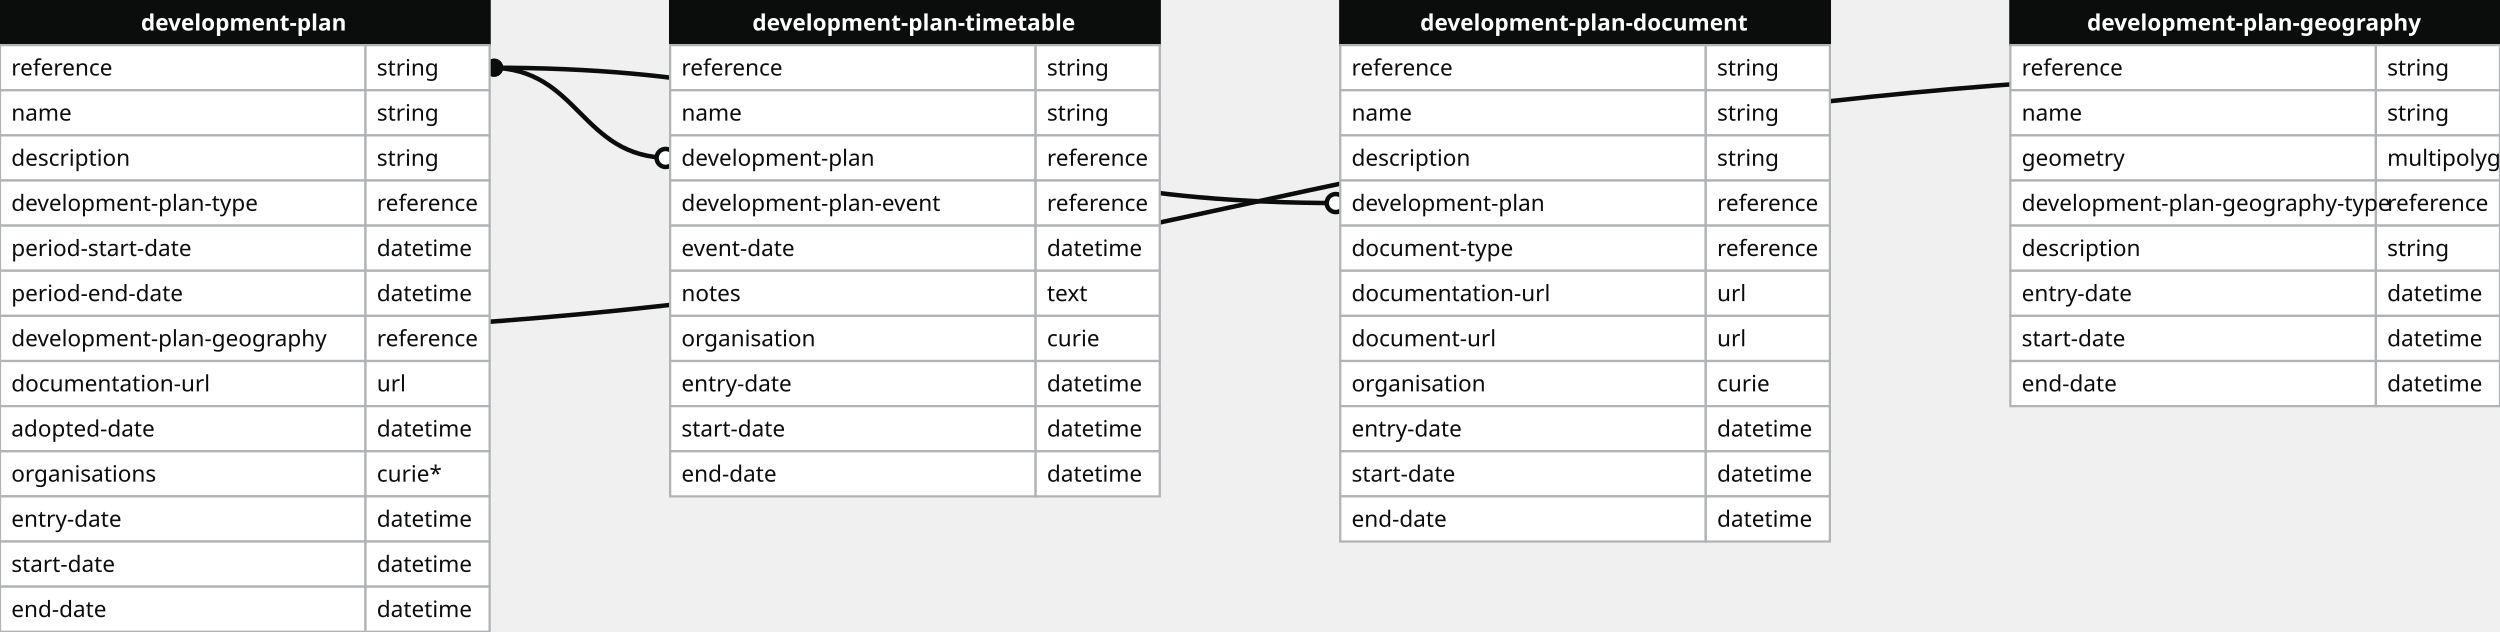
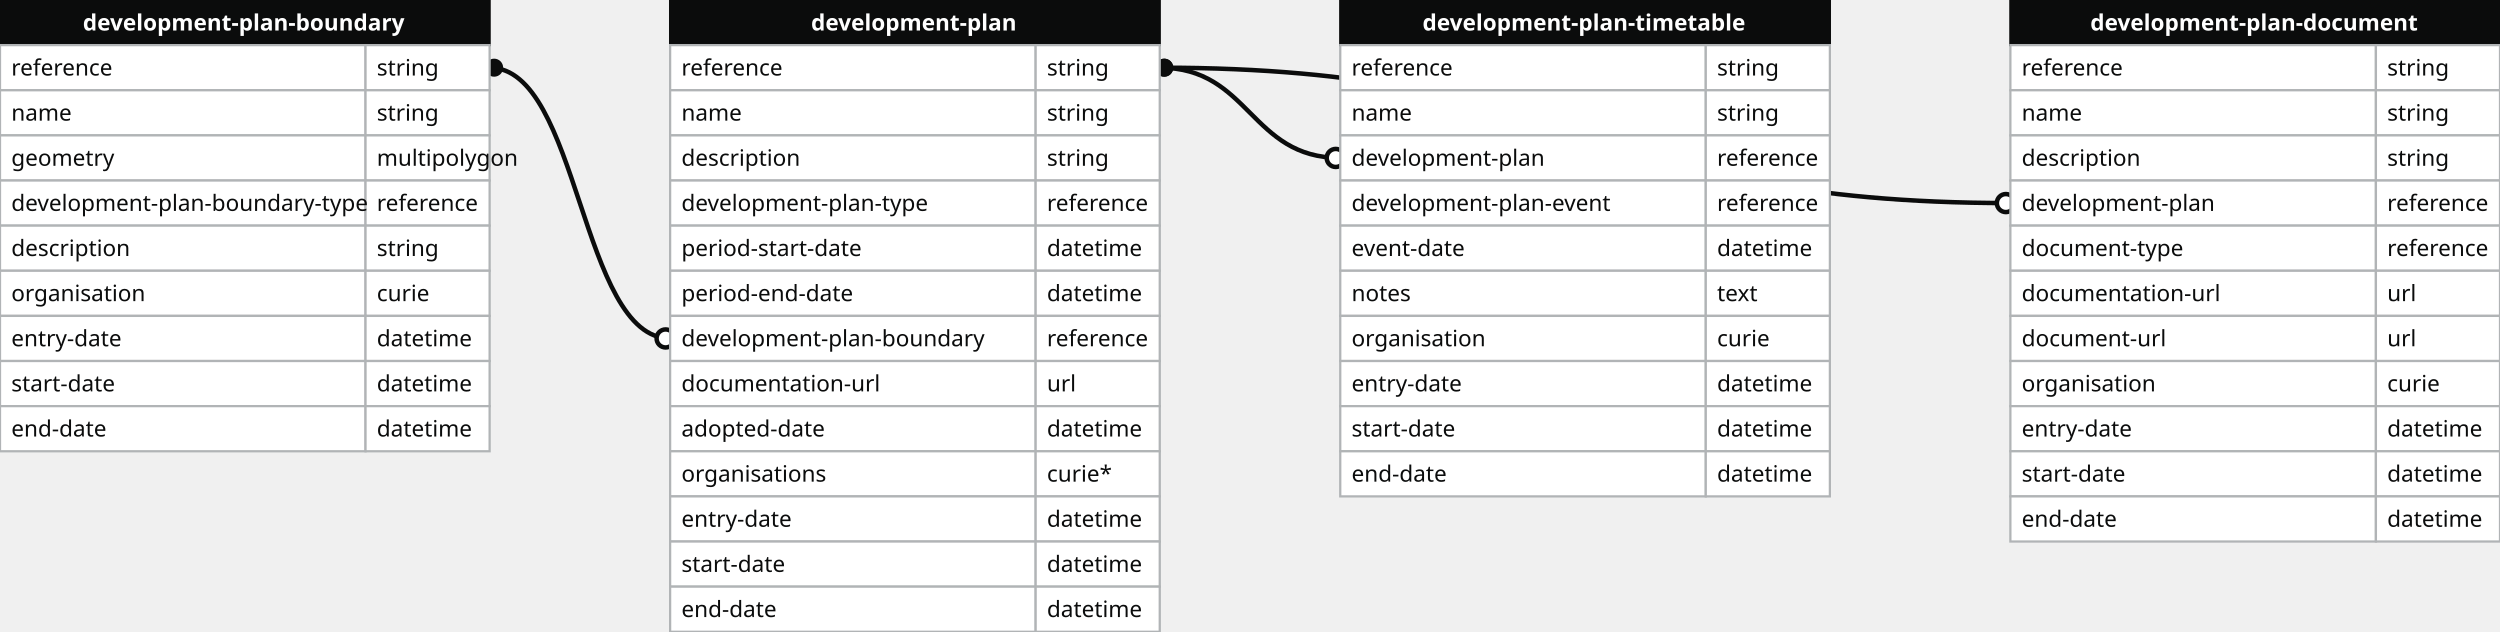
<svg xmlns="http://www.w3.org/2000/svg" width="1108" height="280">
  <defs>
    <style>
    text{font-family:sans-serif; font-size:10px; dominant-baseline:middle;}
    text.name{fill:#fff;font-weight:700;text-anchor:middle}
    rect.name{fill:#0b0c0c; stroke:#0b0c0c;}
    rect{fill:#fff;stroke:#b1b4b6;}
    text.field{fill:#0b0c0c;}
    text.datatype{fill:#0b0c0c;}
    .line{stroke:#0b0c0c;}
    </style>
    <marker id="start-dot" markerWidth="6" markerHeight="6" refX="4" refY="3" markerUnits="strokeWidth">
      <circle cx="3" cy="3" r="2" fill="#fff" stroke="#0b0c0c" />
    </marker>
    <marker id="end-dot" markerWidth="6" markerHeight="6" refX="2" refY="3" markerUnits="strokeWidth">
      <circle cx="3" cy="3" r="2" fill="#0b0c0c" />
    </marker>
  </defs>
-   <path class="line" fill="none" stroke-width="2" marker-start="url(#start-dot)" marker-end="url(#end-dot)" d="M 0 150 C 554.0 150 554.0 30 1108 30" />
-   <path class="line" fill="none" stroke-width="2" marker-start="url(#start-dot)" marker-end="url(#end-dot)" d="M 297 70 C 257.0 70 257.0 30 217 30" />
-   <path class="line" fill="none" stroke-width="2" marker-start="url(#start-dot)" marker-end="url(#end-dot)" d="M 594 90 C 405.5 90 405.5 30 217 30" />
+   <path class="line" fill="none" stroke-width="2" marker-start="url(#start-dot)" marker-end="url(#end-dot)" d="M 297 150 C 257.0 150 257.0 30 217 30" />
+   <path class="line" fill="none" stroke-width="2" marker-start="url(#start-dot)" marker-end="url(#end-dot)" d="M 594 70 C 554.0 70 554.0 30 514 30" />
+   <path class="line" fill="none" stroke-width="2" marker-start="url(#start-dot)" marker-end="url(#end-dot)" d="M 891 90 C 702.5 90 702.5 30 514 30" />
  <g>
    <rect x="0" y="0" width="217" height="20" class="name" />
-     <text x="108" y="10" class="name">development-plan</text>
+     <text x="108" y="10" class="name">development-plan-boundary</text>
    <rect x="0" y="20" width="162" height="20" class="field" />
    <rect x="162" y="20" width="55" height="20" class="datatype" />
    <text x="5" y="30" class="field">reference</text>
    <text x="167" y="30" class="datatype">string</text>
    <rect x="0" y="40" width="162" height="20" class="field" />
    <rect x="162" y="40" width="55" height="20" class="datatype" />
    <text x="5" y="50" class="field">name</text>
    <text x="167" y="50" class="datatype">string</text>
    <rect x="0" y="60" width="162" height="20" class="field" />
    <rect x="162" y="60" width="55" height="20" class="datatype" />
-     <text x="5" y="70" class="field">description</text>
-     <text x="167" y="70" class="datatype">string</text>
+     <text x="5" y="70" class="field">geometry</text>
+     <text x="167" y="70" class="datatype">multipolygon</text>
    <rect x="0" y="80" width="162" height="20" class="field" />
    <rect x="162" y="80" width="55" height="20" class="datatype" />
-     <text x="5" y="90" class="field">development-plan-type</text>
+     <text x="5" y="90" class="field">development-plan-boundary-type</text>
    <text x="167" y="90" class="datatype">reference</text>
    <rect x="0" y="100" width="162" height="20" class="field" />
    <rect x="162" y="100" width="55" height="20" class="datatype" />
-     <text x="5" y="110" class="field">period-start-date</text>
-     <text x="167" y="110" class="datatype">datetime</text>
+     <text x="5" y="110" class="field">description</text>
+     <text x="167" y="110" class="datatype">string</text>
    <rect x="0" y="120" width="162" height="20" class="field" />
    <rect x="162" y="120" width="55" height="20" class="datatype" />
-     <text x="5" y="130" class="field">period-end-date</text>
-     <text x="167" y="130" class="datatype">datetime</text>
+     <text x="5" y="130" class="field">organisation</text>
+     <text x="167" y="130" class="datatype">curie</text>
    <rect x="0" y="140" width="162" height="20" class="field" />
    <rect x="162" y="140" width="55" height="20" class="datatype" />
-     <text x="5" y="150" class="field">development-plan-geography</text>
-     <text x="167" y="150" class="datatype">reference</text>
+     <text x="5" y="150" class="field">entry-date</text>
+     <text x="167" y="150" class="datatype">datetime</text>
    <rect x="0" y="160" width="162" height="20" class="field" />
    <rect x="162" y="160" width="55" height="20" class="datatype" />
-     <text x="5" y="170" class="field">documentation-url</text>
-     <text x="167" y="170" class="datatype">url</text>
+     <text x="5" y="170" class="field">start-date</text>
+     <text x="167" y="170" class="datatype">datetime</text>
    <rect x="0" y="180" width="162" height="20" class="field" />
    <rect x="162" y="180" width="55" height="20" class="datatype" />
-     <text x="5" y="190" class="field">adopted-date</text>
+     <text x="5" y="190" class="field">end-date</text>
    <text x="167" y="190" class="datatype">datetime</text>
-     <rect x="0" y="200" width="162" height="20" class="field" />
-     <rect x="162" y="200" width="55" height="20" class="datatype" />
-     <text x="5" y="210" class="field">organisations</text>
-     <text x="167" y="210" class="datatype">curie*</text>
-     <rect x="0" y="220" width="162" height="20" class="field" />
-     <rect x="162" y="220" width="55" height="20" class="datatype" />
-     <text x="5" y="230" class="field">entry-date</text>
-     <text x="167" y="230" class="datatype">datetime</text>
-     <rect x="0" y="240" width="162" height="20" class="field" />
-     <rect x="162" y="240" width="55" height="20" class="datatype" />
-     <text x="5" y="250" class="field">start-date</text>
-     <text x="167" y="250" class="datatype">datetime</text>
-     <rect x="0" y="260" width="162" height="20" class="field" />
-     <rect x="162" y="260" width="55" height="20" class="datatype" />
-     <text x="5" y="270" class="field">end-date</text>
-     <text x="167" y="270" class="datatype">datetime</text>
  </g>
  <g>
    <rect x="297" y="0" width="217" height="20" class="name" />
-     <text x="405" y="10" class="name">development-plan-timetable</text>
+     <text x="405" y="10" class="name">development-plan</text>
    <rect x="297" y="20" width="162" height="20" class="field" />
    <rect x="459" y="20" width="55" height="20" class="datatype" />
    <text x="302" y="30" class="field">reference</text>
    <text x="464" y="30" class="datatype">string</text>
    <rect x="297" y="40" width="162" height="20" class="field" />
    <rect x="459" y="40" width="55" height="20" class="datatype" />
    <text x="302" y="50" class="field">name</text>
    <text x="464" y="50" class="datatype">string</text>
    <rect x="297" y="60" width="162" height="20" class="field" />
    <rect x="459" y="60" width="55" height="20" class="datatype" />
-     <text x="302" y="70" class="field">development-plan</text>
-     <text x="464" y="70" class="datatype">reference</text>
+     <text x="302" y="70" class="field">description</text>
+     <text x="464" y="70" class="datatype">string</text>
    <rect x="297" y="80" width="162" height="20" class="field" />
    <rect x="459" y="80" width="55" height="20" class="datatype" />
-     <text x="302" y="90" class="field">development-plan-event</text>
+     <text x="302" y="90" class="field">development-plan-type</text>
    <text x="464" y="90" class="datatype">reference</text>
    <rect x="297" y="100" width="162" height="20" class="field" />
    <rect x="459" y="100" width="55" height="20" class="datatype" />
-     <text x="302" y="110" class="field">event-date</text>
+     <text x="302" y="110" class="field">period-start-date</text>
    <text x="464" y="110" class="datatype">datetime</text>
    <rect x="297" y="120" width="162" height="20" class="field" />
    <rect x="459" y="120" width="55" height="20" class="datatype" />
-     <text x="302" y="130" class="field">notes</text>
-     <text x="464" y="130" class="datatype">text</text>
+     <text x="302" y="130" class="field">period-end-date</text>
+     <text x="464" y="130" class="datatype">datetime</text>
    <rect x="297" y="140" width="162" height="20" class="field" />
    <rect x="459" y="140" width="55" height="20" class="datatype" />
-     <text x="302" y="150" class="field">organisation</text>
-     <text x="464" y="150" class="datatype">curie</text>
+     <text x="302" y="150" class="field">development-plan-boundary</text>
+     <text x="464" y="150" class="datatype">reference</text>
    <rect x="297" y="160" width="162" height="20" class="field" />
    <rect x="459" y="160" width="55" height="20" class="datatype" />
-     <text x="302" y="170" class="field">entry-date</text>
-     <text x="464" y="170" class="datatype">datetime</text>
+     <text x="302" y="170" class="field">documentation-url</text>
+     <text x="464" y="170" class="datatype">url</text>
    <rect x="297" y="180" width="162" height="20" class="field" />
    <rect x="459" y="180" width="55" height="20" class="datatype" />
-     <text x="302" y="190" class="field">start-date</text>
+     <text x="302" y="190" class="field">adopted-date</text>
    <text x="464" y="190" class="datatype">datetime</text>
    <rect x="297" y="200" width="162" height="20" class="field" />
    <rect x="459" y="200" width="55" height="20" class="datatype" />
-     <text x="302" y="210" class="field">end-date</text>
-     <text x="464" y="210" class="datatype">datetime</text>
+     <text x="302" y="210" class="field">organisations</text>
+     <text x="464" y="210" class="datatype">curie*</text>
+     <rect x="297" y="220" width="162" height="20" class="field" />
+     <rect x="459" y="220" width="55" height="20" class="datatype" />
+     <text x="302" y="230" class="field">entry-date</text>
+     <text x="464" y="230" class="datatype">datetime</text>
+     <rect x="297" y="240" width="162" height="20" class="field" />
+     <rect x="459" y="240" width="55" height="20" class="datatype" />
+     <text x="302" y="250" class="field">start-date</text>
+     <text x="464" y="250" class="datatype">datetime</text>
+     <rect x="297" y="260" width="162" height="20" class="field" />
+     <rect x="459" y="260" width="55" height="20" class="datatype" />
+     <text x="302" y="270" class="field">end-date</text>
+     <text x="464" y="270" class="datatype">datetime</text>
  </g>
  <g>
    <rect x="594" y="0" width="217" height="20" class="name" />
-     <text x="702" y="10" class="name">development-plan-document</text>
+     <text x="702" y="10" class="name">development-plan-timetable</text>
    <rect x="594" y="20" width="162" height="20" class="field" />
    <rect x="756" y="20" width="55" height="20" class="datatype" />
    <text x="599" y="30" class="field">reference</text>
    <text x="761" y="30" class="datatype">string</text>
    <rect x="594" y="40" width="162" height="20" class="field" />
    <rect x="756" y="40" width="55" height="20" class="datatype" />
    <text x="599" y="50" class="field">name</text>
    <text x="761" y="50" class="datatype">string</text>
    <rect x="594" y="60" width="162" height="20" class="field" />
    <rect x="756" y="60" width="55" height="20" class="datatype" />
-     <text x="599" y="70" class="field">description</text>
-     <text x="761" y="70" class="datatype">string</text>
+     <text x="599" y="70" class="field">development-plan</text>
+     <text x="761" y="70" class="datatype">reference</text>
    <rect x="594" y="80" width="162" height="20" class="field" />
    <rect x="756" y="80" width="55" height="20" class="datatype" />
-     <text x="599" y="90" class="field">development-plan</text>
+     <text x="599" y="90" class="field">development-plan-event</text>
    <text x="761" y="90" class="datatype">reference</text>
    <rect x="594" y="100" width="162" height="20" class="field" />
    <rect x="756" y="100" width="55" height="20" class="datatype" />
-     <text x="599" y="110" class="field">document-type</text>
-     <text x="761" y="110" class="datatype">reference</text>
+     <text x="599" y="110" class="field">event-date</text>
+     <text x="761" y="110" class="datatype">datetime</text>
    <rect x="594" y="120" width="162" height="20" class="field" />
    <rect x="756" y="120" width="55" height="20" class="datatype" />
-     <text x="599" y="130" class="field">documentation-url</text>
-     <text x="761" y="130" class="datatype">url</text>
+     <text x="599" y="130" class="field">notes</text>
+     <text x="761" y="130" class="datatype">text</text>
    <rect x="594" y="140" width="162" height="20" class="field" />
    <rect x="756" y="140" width="55" height="20" class="datatype" />
-     <text x="599" y="150" class="field">document-url</text>
-     <text x="761" y="150" class="datatype">url</text>
+     <text x="599" y="150" class="field">organisation</text>
+     <text x="761" y="150" class="datatype">curie</text>
    <rect x="594" y="160" width="162" height="20" class="field" />
    <rect x="756" y="160" width="55" height="20" class="datatype" />
-     <text x="599" y="170" class="field">organisation</text>
-     <text x="761" y="170" class="datatype">curie</text>
+     <text x="599" y="170" class="field">entry-date</text>
+     <text x="761" y="170" class="datatype">datetime</text>
    <rect x="594" y="180" width="162" height="20" class="field" />
    <rect x="756" y="180" width="55" height="20" class="datatype" />
-     <text x="599" y="190" class="field">entry-date</text>
+     <text x="599" y="190" class="field">start-date</text>
    <text x="761" y="190" class="datatype">datetime</text>
    <rect x="594" y="200" width="162" height="20" class="field" />
    <rect x="756" y="200" width="55" height="20" class="datatype" />
-     <text x="599" y="210" class="field">start-date</text>
+     <text x="599" y="210" class="field">end-date</text>
    <text x="761" y="210" class="datatype">datetime</text>
-     <rect x="594" y="220" width="162" height="20" class="field" />
-     <rect x="756" y="220" width="55" height="20" class="datatype" />
-     <text x="599" y="230" class="field">end-date</text>
-     <text x="761" y="230" class="datatype">datetime</text>
  </g>
  <g>
    <rect x="891" y="0" width="217" height="20" class="name" />
-     <text x="999" y="10" class="name">development-plan-geography</text>
+     <text x="999" y="10" class="name">development-plan-document</text>
    <rect x="891" y="20" width="162" height="20" class="field" />
    <rect x="1053" y="20" width="55" height="20" class="datatype" />
    <text x="896" y="30" class="field">reference</text>
    <text x="1058" y="30" class="datatype">string</text>
    <rect x="891" y="40" width="162" height="20" class="field" />
    <rect x="1053" y="40" width="55" height="20" class="datatype" />
    <text x="896" y="50" class="field">name</text>
    <text x="1058" y="50" class="datatype">string</text>
    <rect x="891" y="60" width="162" height="20" class="field" />
    <rect x="1053" y="60" width="55" height="20" class="datatype" />
-     <text x="896" y="70" class="field">geometry</text>
-     <text x="1058" y="70" class="datatype">multipolygon</text>
+     <text x="896" y="70" class="field">description</text>
+     <text x="1058" y="70" class="datatype">string</text>
    <rect x="891" y="80" width="162" height="20" class="field" />
    <rect x="1053" y="80" width="55" height="20" class="datatype" />
-     <text x="896" y="90" class="field">development-plan-geography-type</text>
+     <text x="896" y="90" class="field">development-plan</text>
    <text x="1058" y="90" class="datatype">reference</text>
    <rect x="891" y="100" width="162" height="20" class="field" />
    <rect x="1053" y="100" width="55" height="20" class="datatype" />
-     <text x="896" y="110" class="field">description</text>
-     <text x="1058" y="110" class="datatype">string</text>
+     <text x="896" y="110" class="field">document-type</text>
+     <text x="1058" y="110" class="datatype">reference</text>
    <rect x="891" y="120" width="162" height="20" class="field" />
    <rect x="1053" y="120" width="55" height="20" class="datatype" />
-     <text x="896" y="130" class="field">entry-date</text>
-     <text x="1058" y="130" class="datatype">datetime</text>
+     <text x="896" y="130" class="field">documentation-url</text>
+     <text x="1058" y="130" class="datatype">url</text>
    <rect x="891" y="140" width="162" height="20" class="field" />
    <rect x="1053" y="140" width="55" height="20" class="datatype" />
-     <text x="896" y="150" class="field">start-date</text>
-     <text x="1058" y="150" class="datatype">datetime</text>
+     <text x="896" y="150" class="field">document-url</text>
+     <text x="1058" y="150" class="datatype">url</text>
    <rect x="891" y="160" width="162" height="20" class="field" />
    <rect x="1053" y="160" width="55" height="20" class="datatype" />
-     <text x="896" y="170" class="field">end-date</text>
-     <text x="1058" y="170" class="datatype">datetime</text>
+     <text x="896" y="170" class="field">organisation</text>
+     <text x="1058" y="170" class="datatype">curie</text>
+     <rect x="891" y="180" width="162" height="20" class="field" />
+     <rect x="1053" y="180" width="55" height="20" class="datatype" />
+     <text x="896" y="190" class="field">entry-date</text>
+     <text x="1058" y="190" class="datatype">datetime</text>
+     <rect x="891" y="200" width="162" height="20" class="field" />
+     <rect x="1053" y="200" width="55" height="20" class="datatype" />
+     <text x="896" y="210" class="field">start-date</text>
+     <text x="1058" y="210" class="datatype">datetime</text>
+     <rect x="891" y="220" width="162" height="20" class="field" />
+     <rect x="1053" y="220" width="55" height="20" class="datatype" />
+     <text x="896" y="230" class="field">end-date</text>
+     <text x="1058" y="230" class="datatype">datetime</text>
  </g>
</svg>
